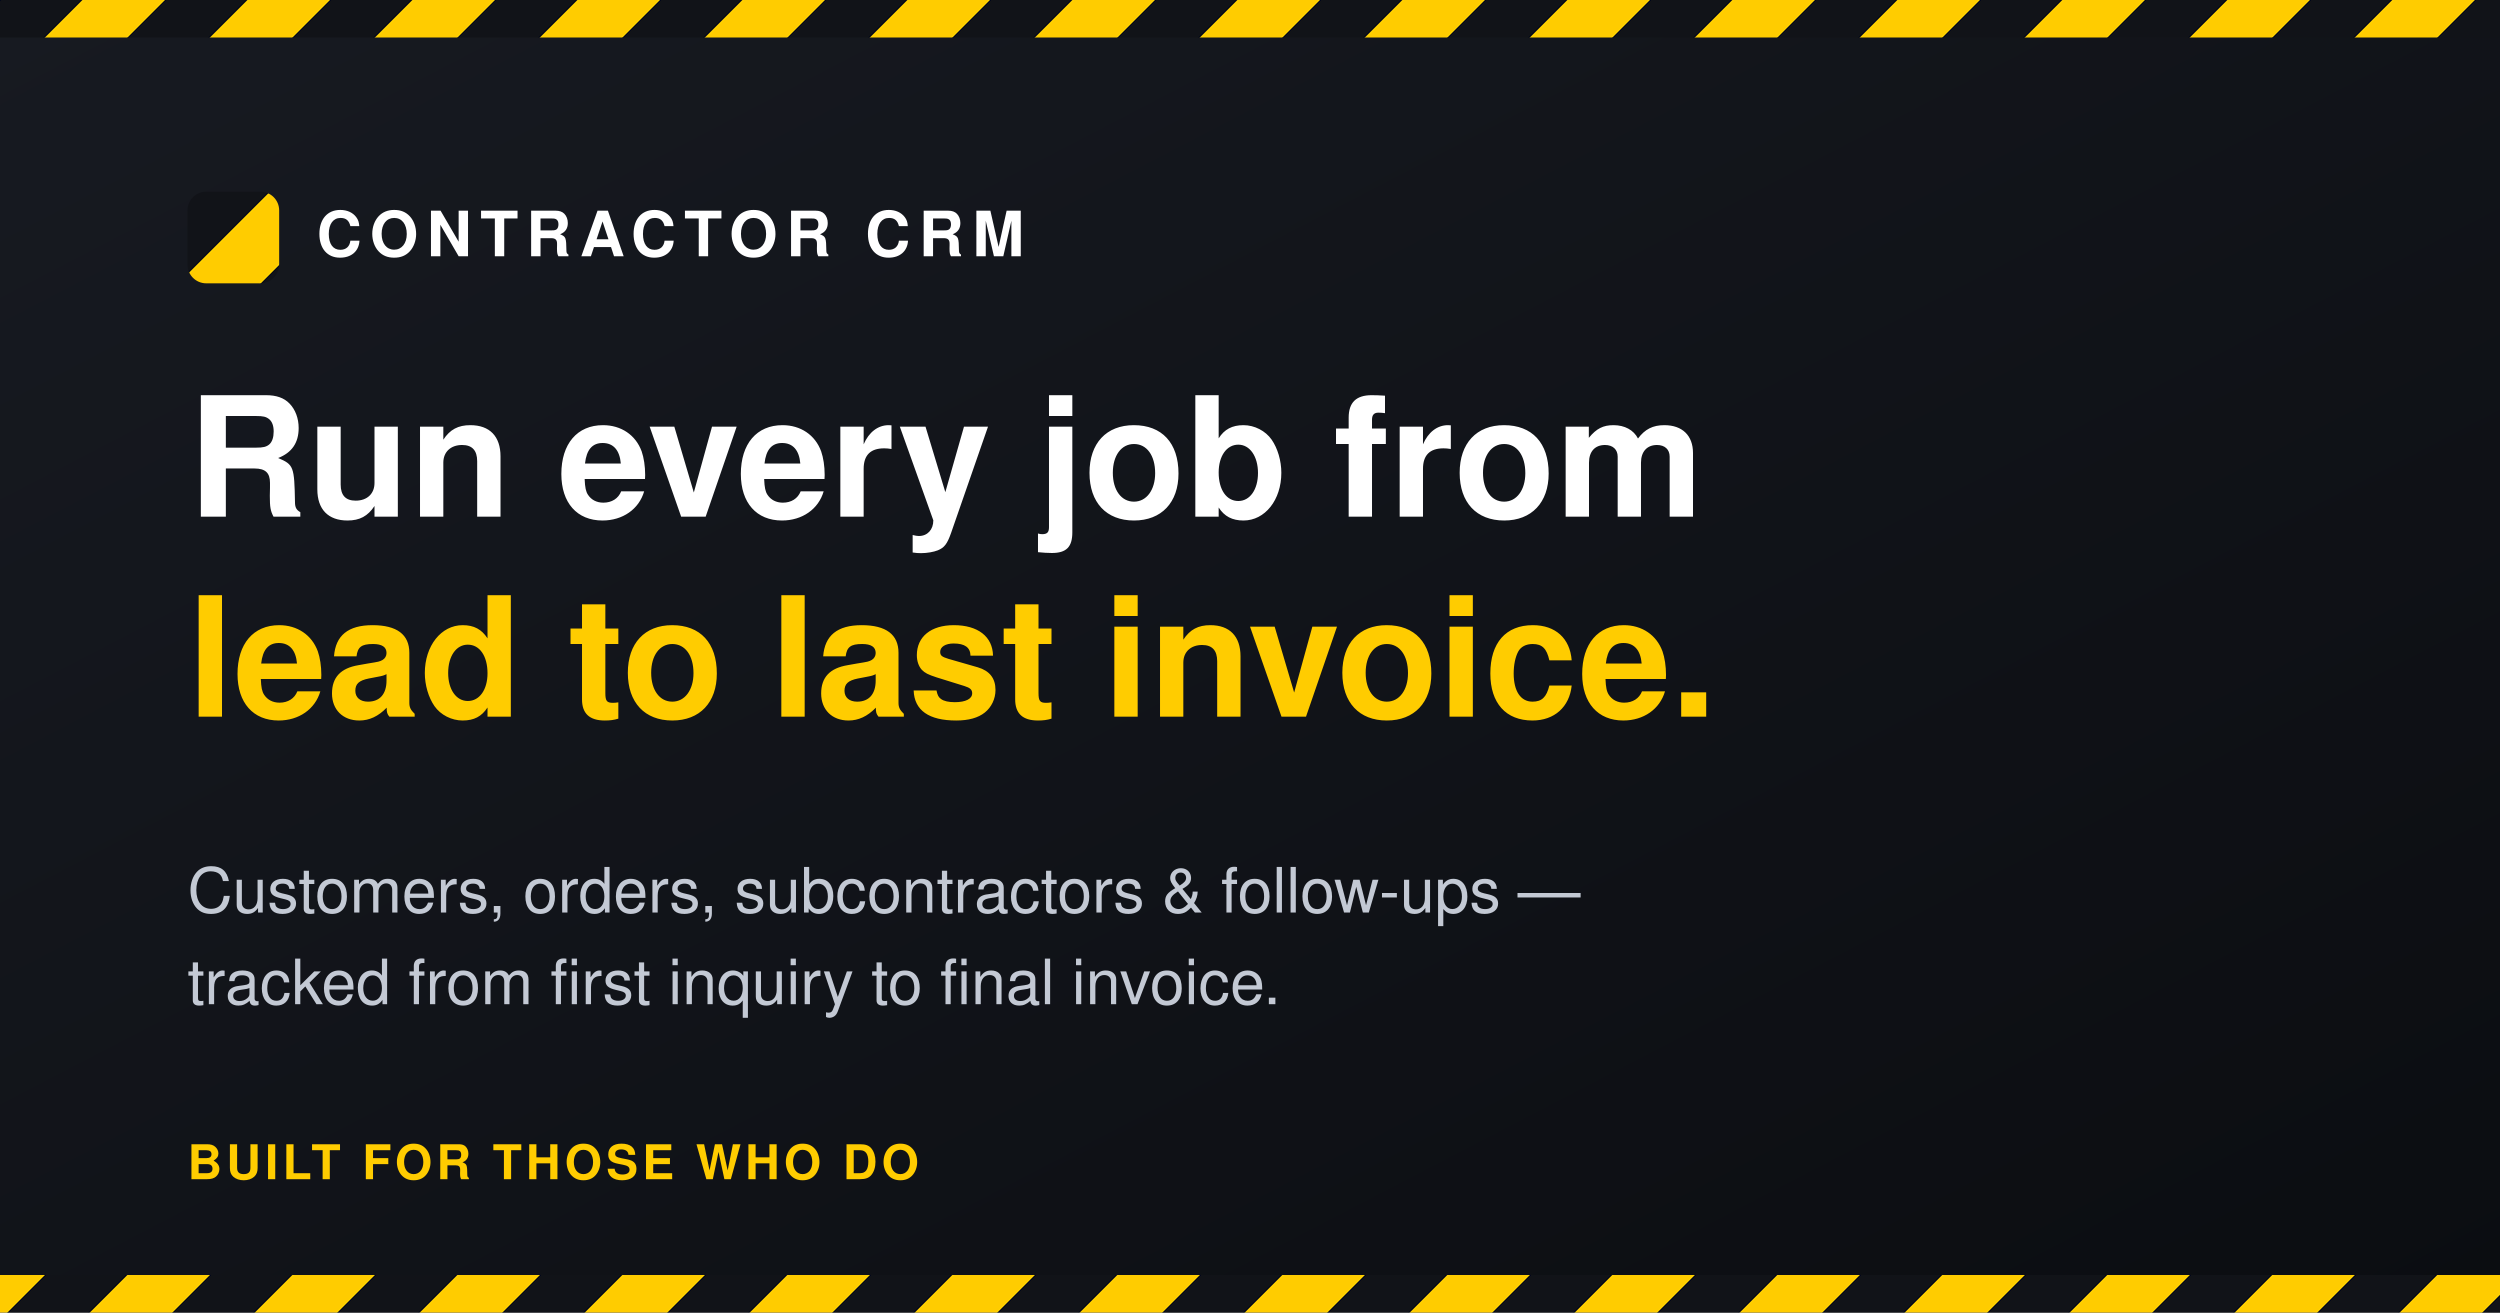
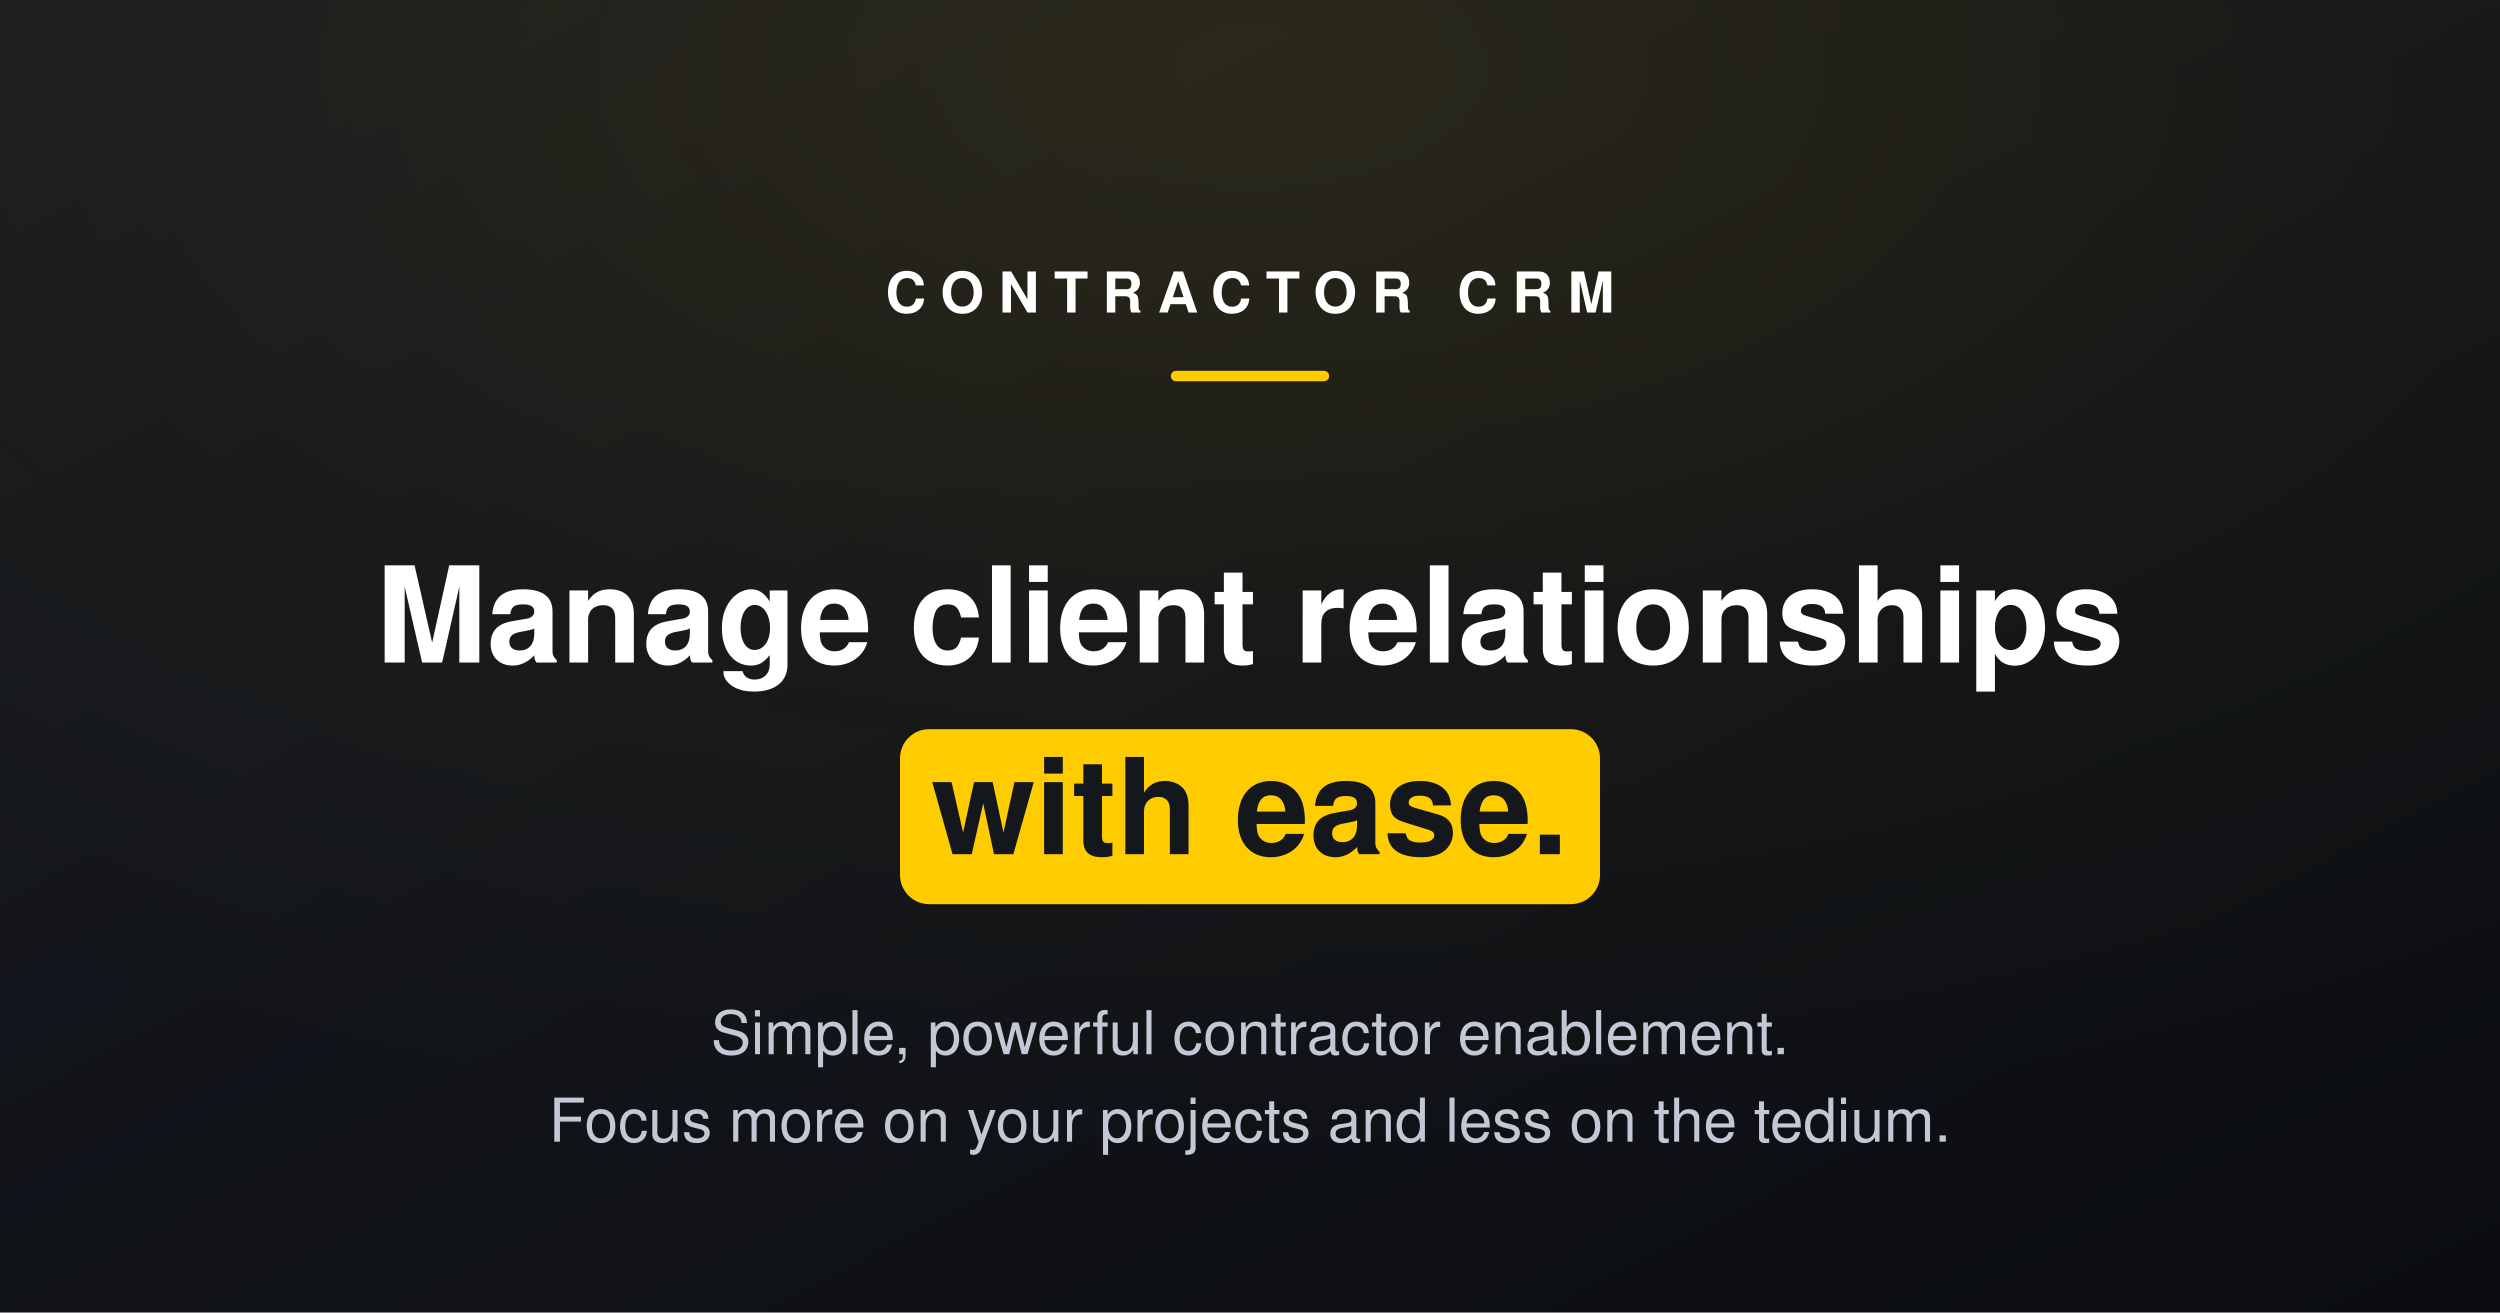
<svg xmlns="http://www.w3.org/2000/svg" width="1200" height="630" viewBox="0 0 1200 630" font-family="'Helvetica Neue', Helvetica, Arial, sans-serif">
  <defs>
-     <pattern id="hazard" width="56" height="56" patternUnits="userSpaceOnUse" patternTransform="rotate(45)">
-       <rect width="56" height="56" fill="#ffcc00" />
-       <rect width="28" height="56" fill="#111318" />
-     </pattern>
    <linearGradient id="bg" x1="0" y1="0" x2="1" y2="1">
      <stop offset="0" stop-color="#171a21" />
      <stop offset="1" stop-color="#0b0d11" />
    </linearGradient>
-     <clipPath id="chip">
-       <rect width="44" height="44" rx="9" />
-     </clipPath>
+     <radialGradient id="glow" cx="0.5" cy="0.05" r="0.85">
+       <stop offset="0" stop-color="#ffcc00" stop-opacity="0.1" />
+       <stop offset="0.55" stop-color="#ffcc00" stop-opacity="0.03" />
+       <stop offset="1" stop-color="#ffcc00" stop-opacity="0" />
+     </radialGradient>
  </defs>
  <rect width="1200" height="630" fill="url(#bg)" />
-   <rect x="0" y="0" width="1200" height="18" fill="url(#hazard)" />
-   <rect x="0" y="612" width="1200" height="18" fill="url(#hazard)" />
-   <g transform="translate(90, 92)">
-     <g clip-path="url(#chip)">
-       <rect width="44" height="44" fill="url(#hazard)" />
-     </g>
-     <text x="62" y="31" font-size="30" font-weight="700" fill="#ffffff" letter-spacing="4">CONTRACTOR CRM</text>
+   <rect width="1200" height="630" fill="url(#glow)" />
+   <text x="600" y="150" text-anchor="middle" font-size="27" font-weight="700" fill="#ffffff" letter-spacing="7">CONTRACTOR CRM</text>
+   <rect x="562" y="178" width="76" height="5" rx="2.5" fill="#ffcc00" />
+   <text x="600" y="318" text-anchor="middle" font-size="64" font-weight="800" fill="#ffffff">Manage client relationships</text>
+   <rect x="432" y="350" width="336" height="84" rx="14" fill="#ffcc00" />
+   <text x="600" y="410" text-anchor="middle" font-size="64" font-weight="800" fill="#14171c">with ease.</text>
+   <g text-anchor="middle" fill="#c3c9d4" font-size="29" font-weight="400">
+     <text x="600" y="506">Simple, powerful contractor enablement.</text>
+     <text x="600" y="548">Focus more on your projects and less on the tedium.</text>
  </g>
-   <g transform="translate(90, 248)">
-     <text x="0" y="0" font-size="80" font-weight="800" fill="#ffffff">Run every job from</text>
-     <text x="0" y="96" font-size="80" font-weight="800" fill="#ffcc00">lead to last invoice.</text>
-   </g>
-   <g transform="translate(90, 438)" fill="#c3c9d4" font-size="30" font-weight="400">
-     <text x="0" y="0">Customers, orders, subcontractors &amp; follow-ups —</text>
-     <text x="0" y="44">tracked from first inquiry to final invoice.</text>
-   </g>
-   <text x="90" y="566" font-size="23" font-weight="700" fill="#ffcc00" letter-spacing="2">BUILT FOR THOSE WHO DO</text>
</svg>
